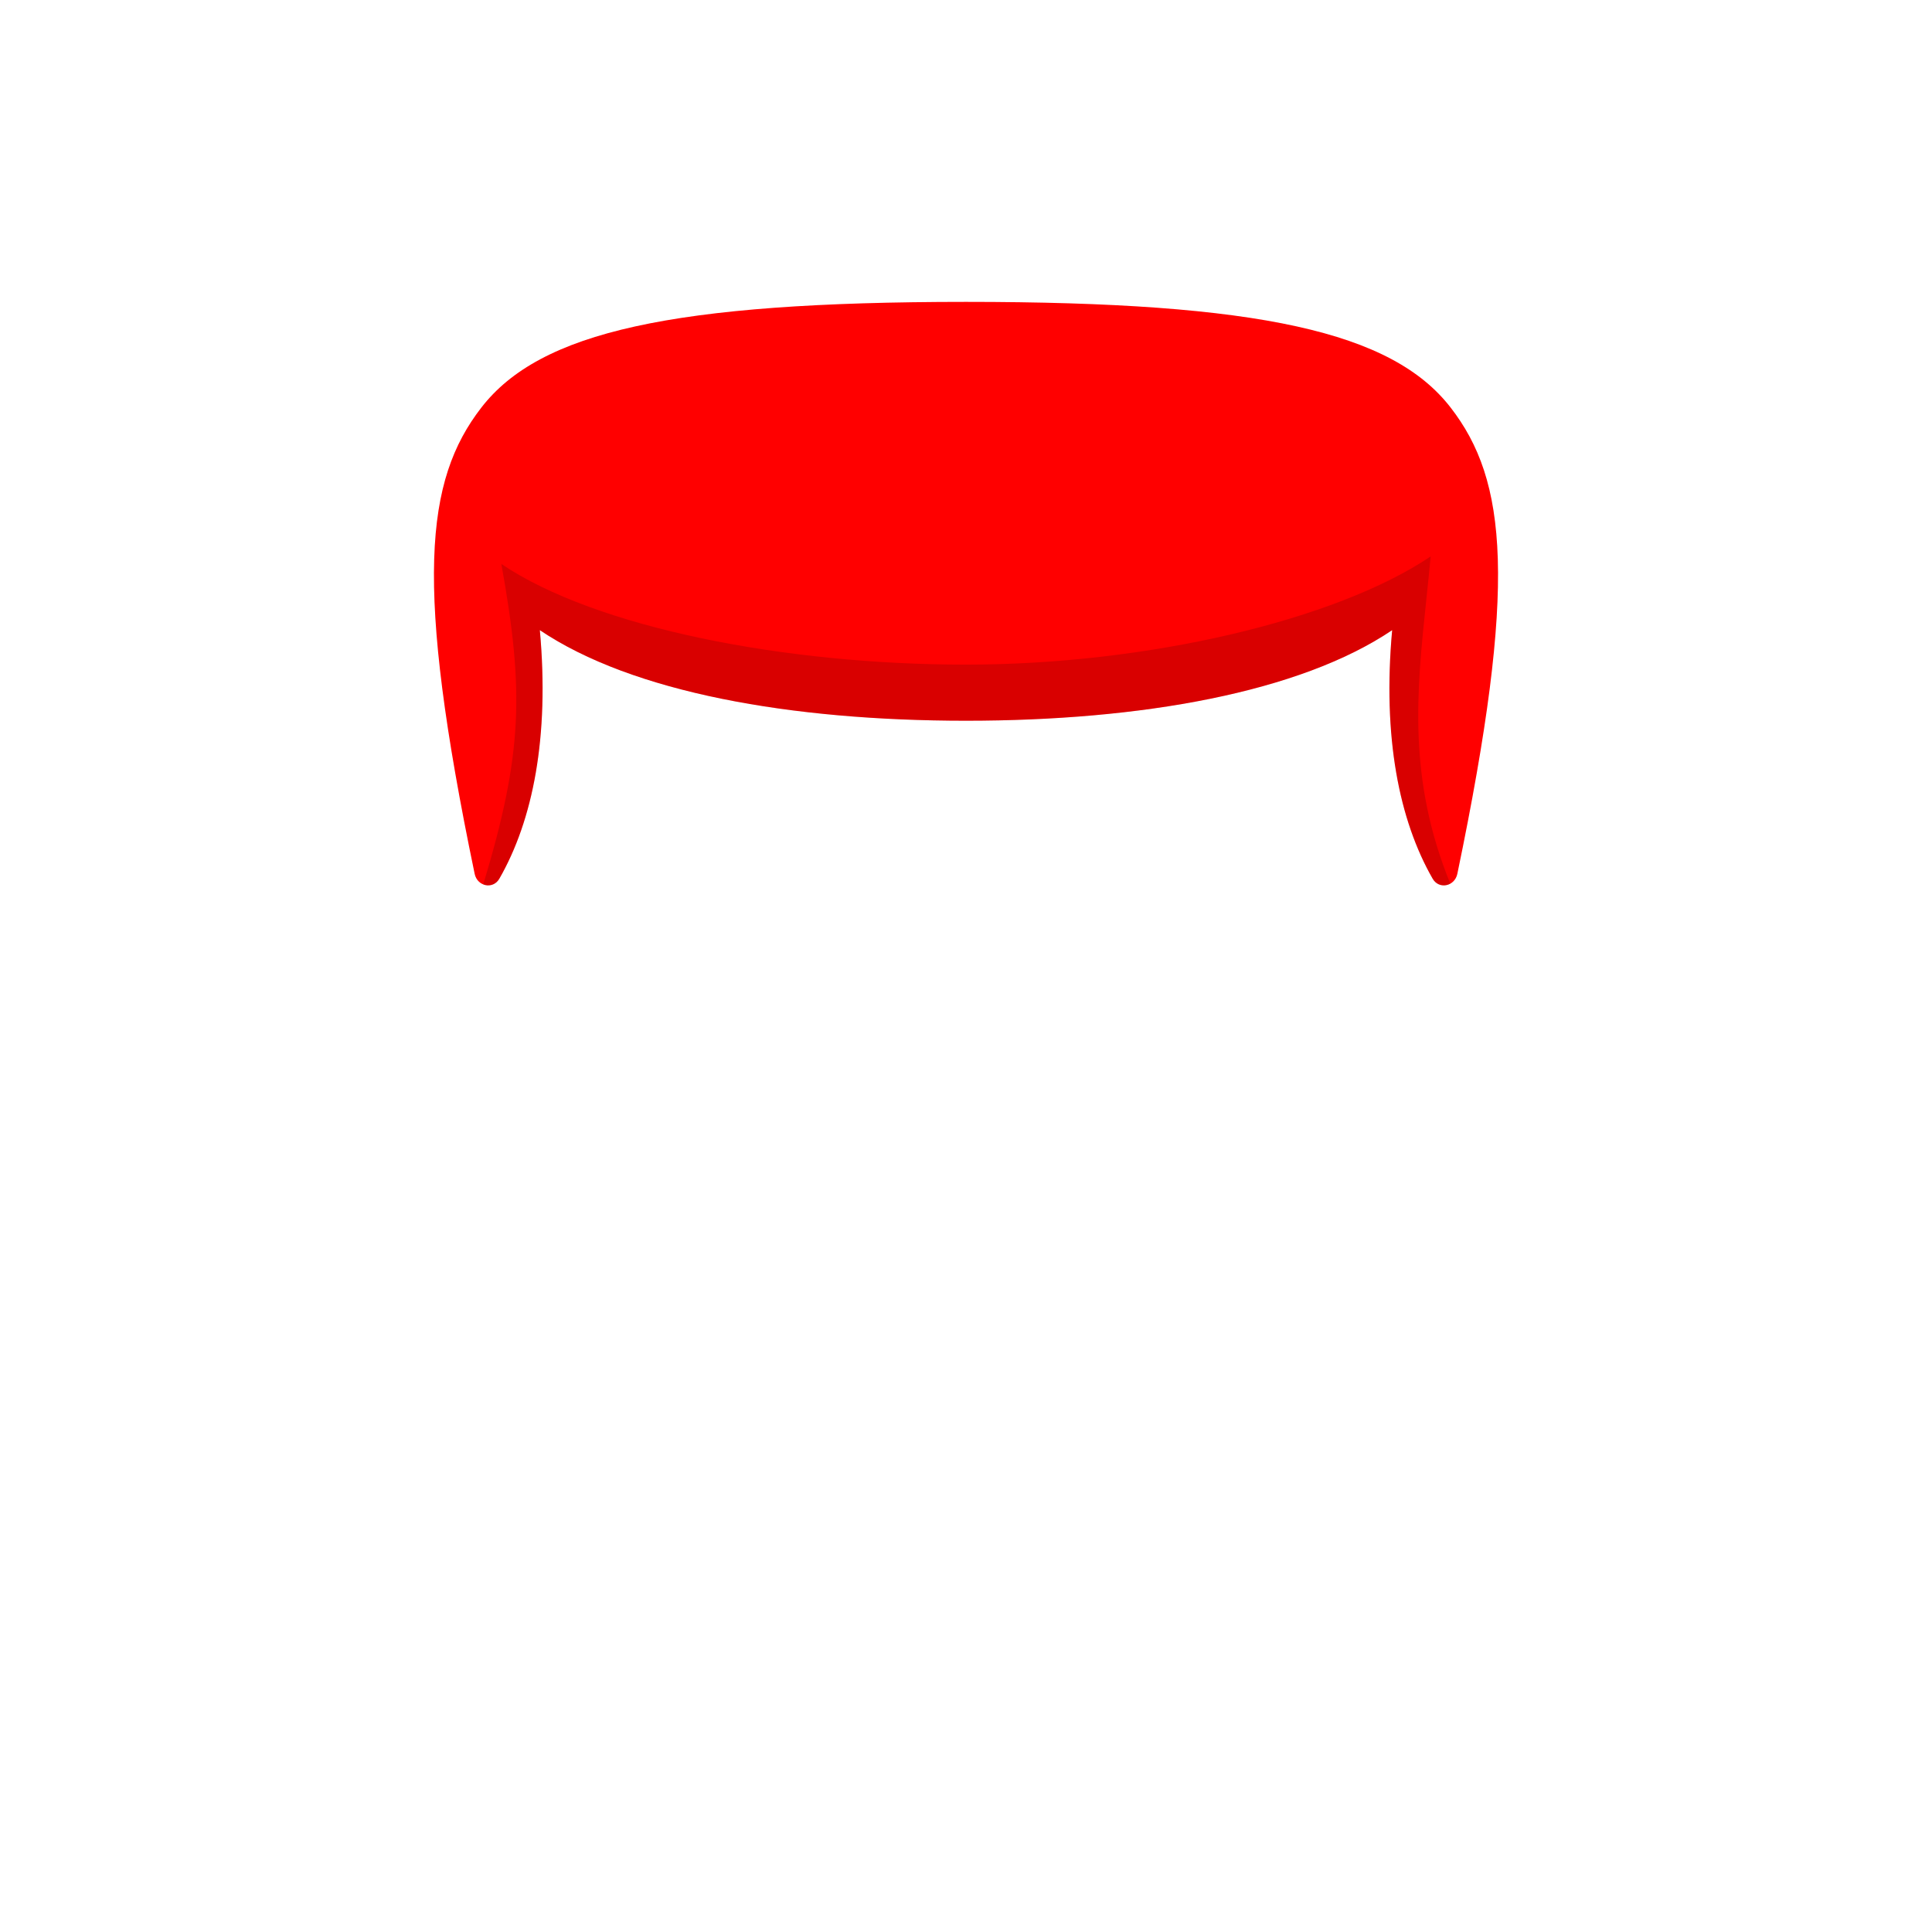
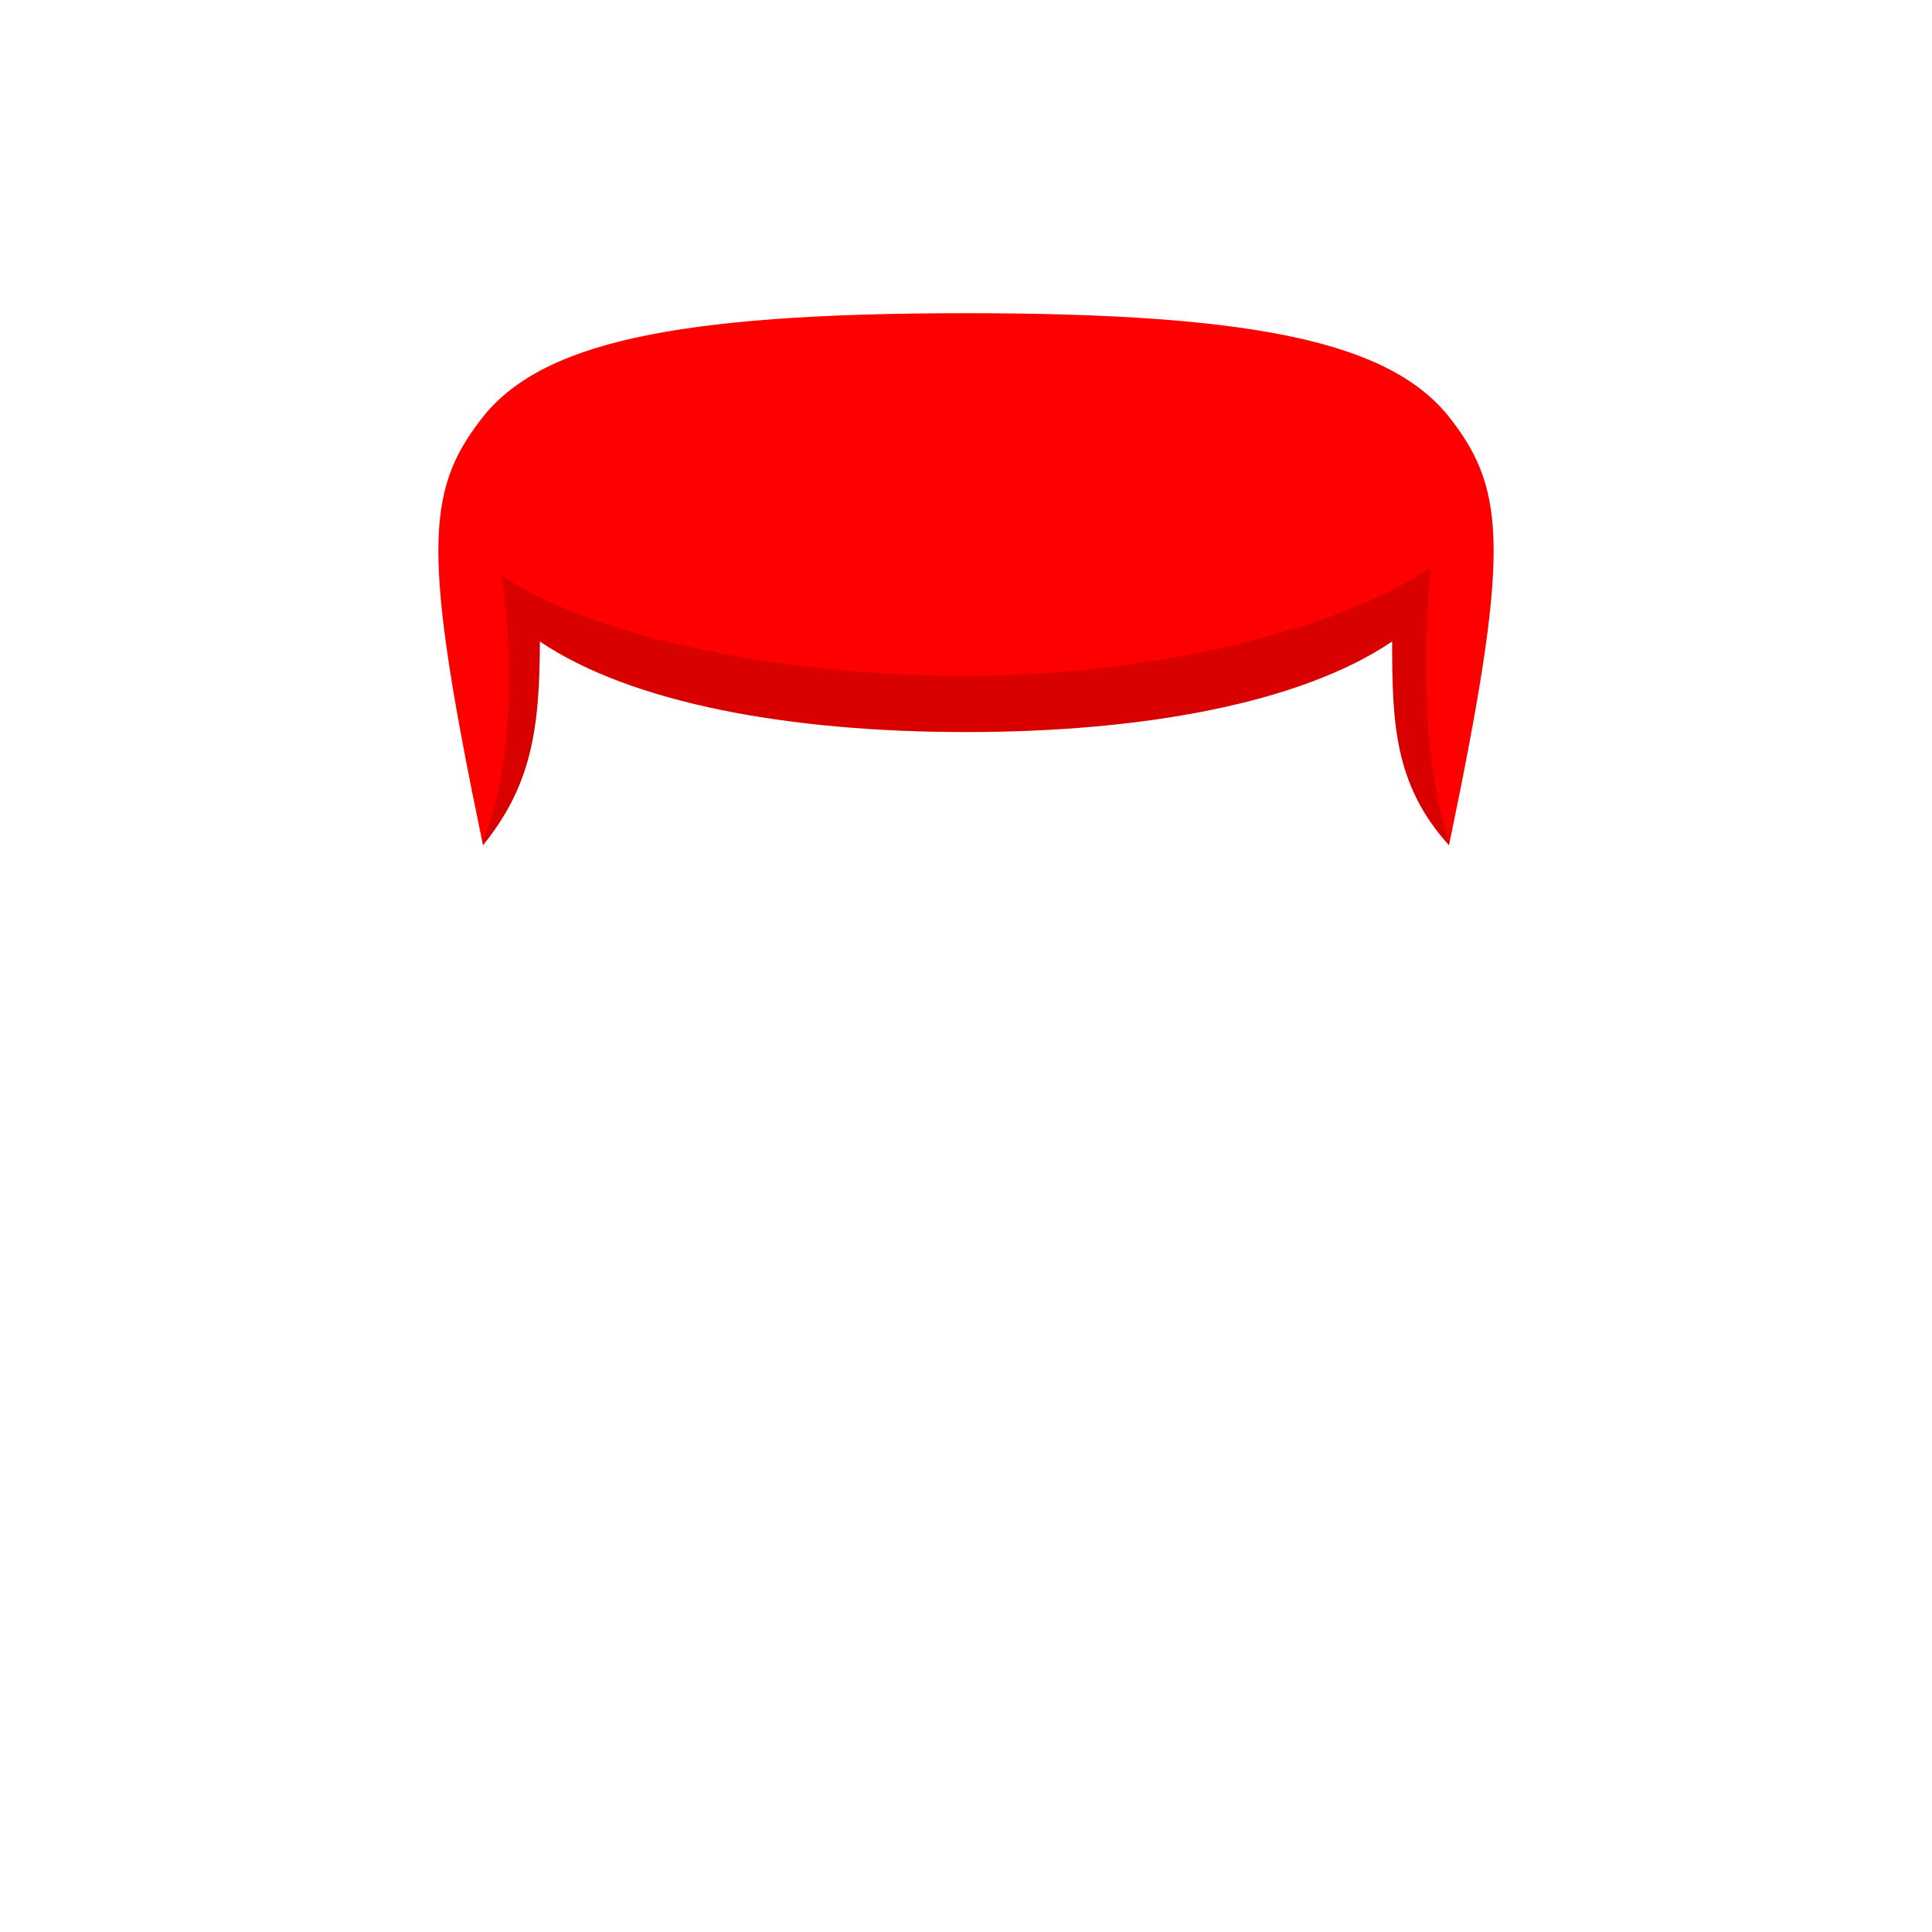
- <svg xmlns="http://www.w3.org/2000/svg" viewBox="0 0 512 512" fill="none">
-   <path d="M127.573 108C143.064 88 178.044 80 256 80C333.955 80 368.936 88 384.427 108C399.385 127.312 402.23 154.548 386.212 231.572C385.52 234.902 381.354 235.804 379.662 232.853C370.78 217.37 366.363 195.314 368.936 167C344.45 183.5 302.474 191 256 191C209.527 191 167.55 183.5 143.064 167C145.637 195.314 141.22 217.37 132.338 232.853C130.646 235.804 126.48 234.902 125.788 231.572C109.77 154.548 112.615 127.312 127.573 108Z" fill="#FF0000" />
-   <path fill-rule="evenodd" clip-rule="evenodd" d="M128.067 234.381C129.551 234.978 131.359 234.561 132.339 232.853C141.22 217.37 145.637 195.314 143.064 167C167.551 183.5 209.527 191 256 191C302.474 191 344.45 183.5 368.936 167C366.364 195.314 370.781 217.37 379.662 232.853C380.734 234.722 382.799 235.046 384.344 234.185C373.002 206.325 375.44 183.157 377.984 158.967C378.385 155.162 378.788 151.332 379.14 147.454C353.959 164.419 303.792 176.131 256 176.131C208.208 176.131 158.041 166.419 132.86 149.454C138.955 183.246 138.508 199.753 128.067 234.381Z" fill="black" fill-opacity="0.15" />
+ <svg xmlns="http://www.w3.org/2000/svg" width="512" height="512" viewBox="0 0 512 512" fill="none">
+   <path d="M127.573 111C143.064 91 178.044 83 256 83C333.955 83 368.936 91 384.427 111C399.385 130.312 400.017 146.976 384 224C369.5 208 368.936 191.5 368.936 170C344.45 186.5 302.474 194 256 194C209.527 194 167.55 186.5 143.064 170C143.064 194 140.5 208.5 128 224C111.983 146.976 112.615 130.312 127.573 111Z" fill="#FF0000" />
+   <path fill-rule="evenodd" clip-rule="evenodd" d="M127.812 223.099C127.875 223.399 127.937 223.699 128 224C140.499 208.5 143.064 194 143.064 170C167.55 186.5 209.526 194 256 194C302.473 194 344.449 186.5 368.936 170C368.936 191.5 369.5 208 384 224C384.064 223.691 384.128 223.382 384.192 223.075C375.605 198.622 377.908 164.014 379.14 150.454C353.959 167.419 303.792 179.131 256 179.131C208.208 179.131 158.041 169.419 132.86 152.454C135.407 166.574 137.071 202.325 127.812 223.099Z" fill="black" fill-opacity="0.15" />
</svg>
